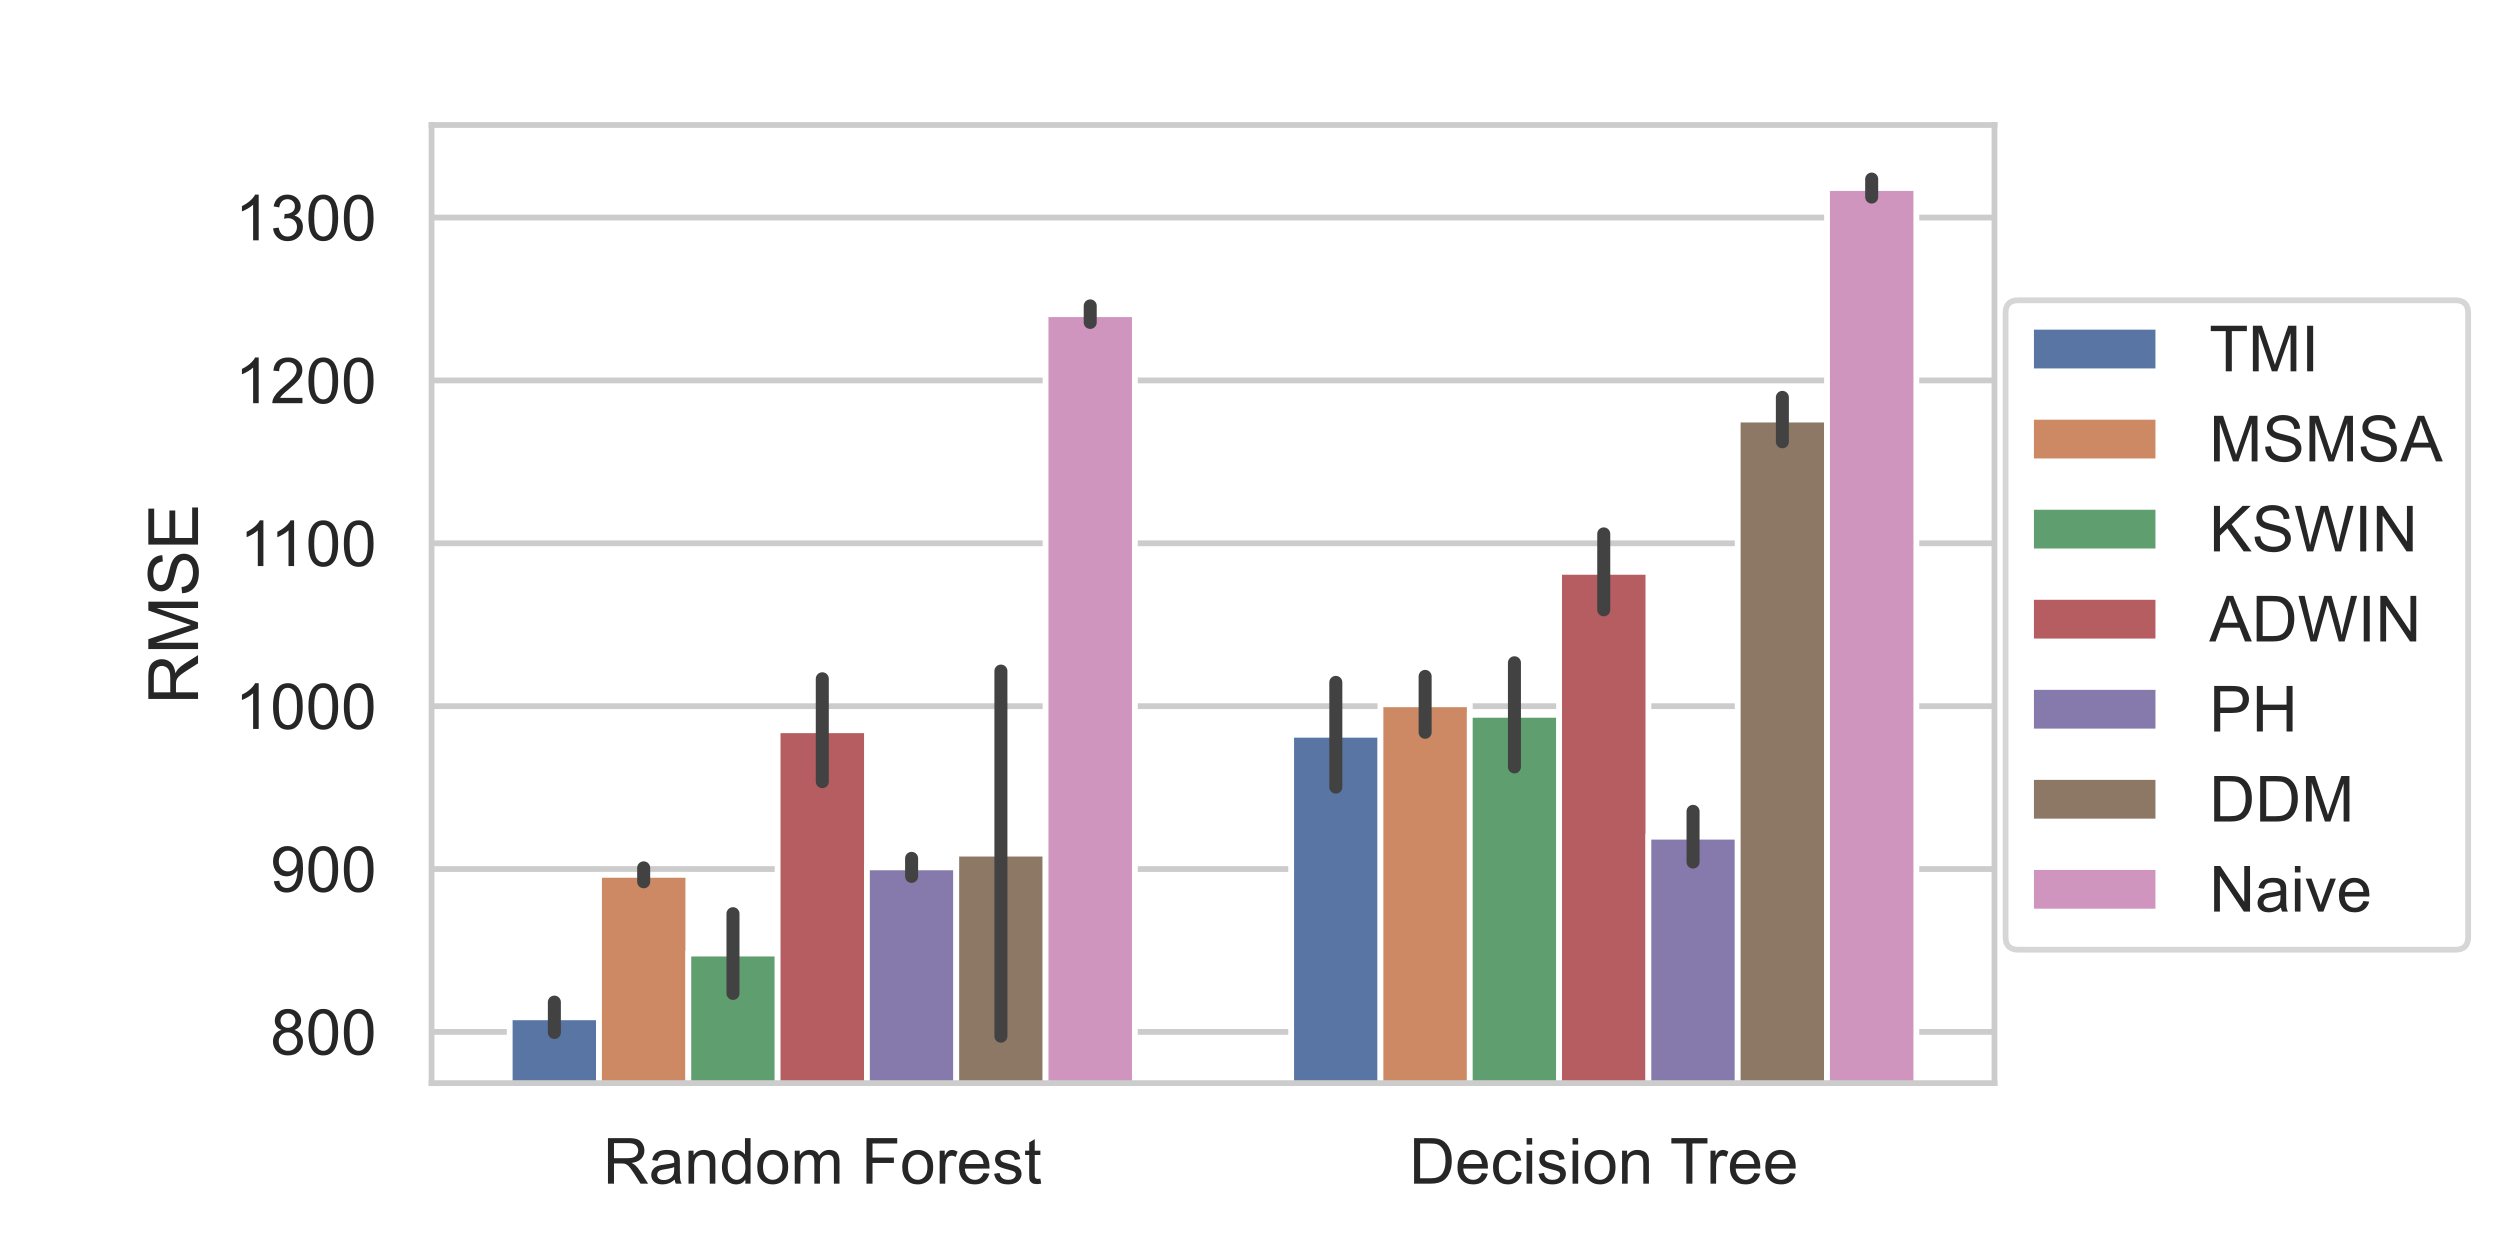
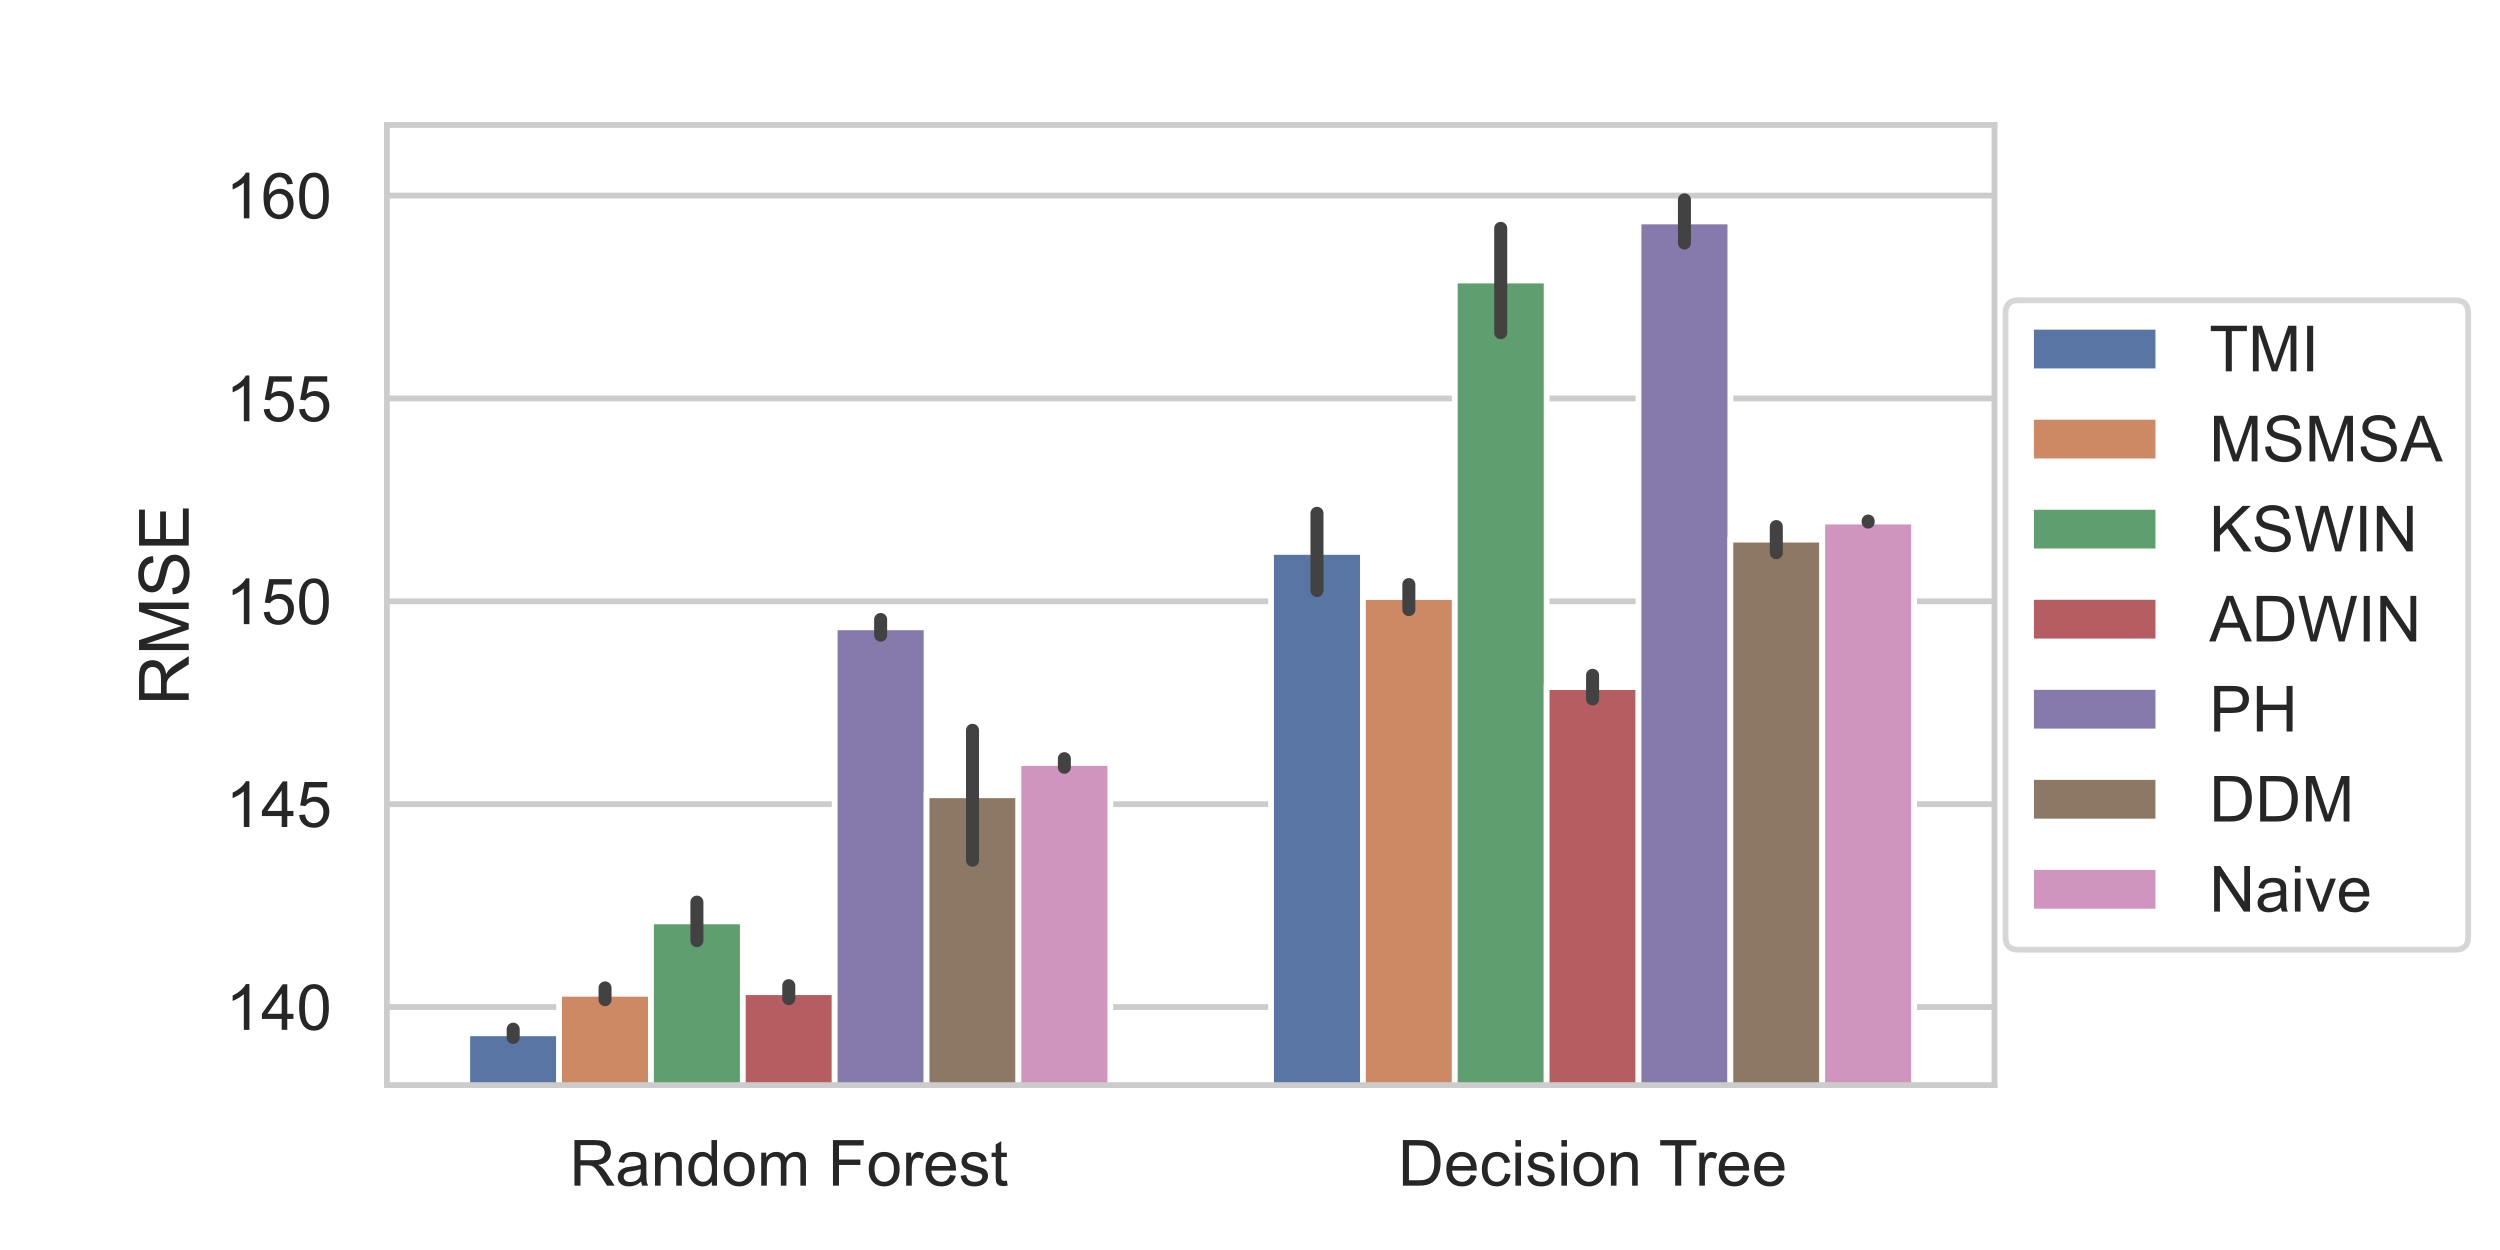
<svg xmlns="http://www.w3.org/2000/svg" xmlns:xlink="http://www.w3.org/1999/xlink" width="432pt" height="216pt" viewBox="0 0 432 216" version="1.1">
  <defs>
    <style type="text/css">*{stroke-linejoin: round; stroke-linecap: butt}</style>
  </defs>
  <g id="figure_1">
    <g id="patch_1">
      <path d="M 0 216  L 432 216  L 432 0  L 0 0  z " style="fill: #ffffff" />
    </g>
    <g id="axes_1">
      <g id="patch_2">
-         <path d="M 74.574 187.164  L 344.646 187.164  L 344.646 21.6  L 74.574 21.6  z " style="fill: #ffffff" />
+         <path d="M 66.852 187.508  L 344.646 187.508  L 344.646 21.6  L 66.852 21.6  z " style="fill: #ffffff" />
      </g>
      <g id="matplotlib.axis_1">
        <g id="xtick_1">
          <g id="text_1">
-             <g style="fill: #262626" transform="translate(104.1909 204.5376) scale(0.11 -0.11)">
+             <g style="fill: #262626" transform="translate(98.39938 204.8818) scale(0.11 -0.11)">
              <defs>
                <path id="ArialMT-52" d="M 503 0  L 503 4581  L 2534 4581  Q 3147 4581 3465 4457  Q 3784 4334 3975 4021  Q 4166 3709 4166 3331  Q 4166 2844 3850 2509  Q 3534 2175 2875 2084  Q 3116 1969 3241 1856  Q 3506 1613 3744 1247  L 4541 0  L 3778 0  L 3172 953  Q 2906 1366 2734 1584  Q 2563 1803 2427 1890  Q 2291 1978 2150 2013  Q 2047 2034 1813 2034  L 1109 2034  L 1109 0  L 503 0  z M 1109 2559  L 2413 2559  Q 2828 2559 3062 2645  Q 3297 2731 3419 2920  Q 3541 3109 3541 3331  Q 3541 3656 3305 3865  Q 3069 4075 2559 4075  L 1109 4075  L 1109 2559  z " transform="scale(0.015625)" />
                <path id="ArialMT-61" d="M 2588 409  Q 2275 144 1986 34  Q 1697 -75 1366 -75  Q 819 -75 525 192  Q 231 459 231 875  Q 231 1119 342 1320  Q 453 1522 633 1644  Q 813 1766 1038 1828  Q 1203 1872 1538 1913  Q 2219 1994 2541 2106  Q 2544 2222 2544 2253  Q 2544 2597 2384 2738  Q 2169 2928 1744 2928  Q 1347 2928 1158 2789  Q 969 2650 878 2297  L 328 2372  Q 403 2725 575 2942  Q 747 3159 1072 3276  Q 1397 3394 1825 3394  Q 2250 3394 2515 3294  Q 2781 3194 2906 3042  Q 3031 2891 3081 2659  Q 3109 2516 3109 2141  L 3109 1391  Q 3109 606 3145 398  Q 3181 191 3288 0  L 2700 0  Q 2613 175 2588 409  z M 2541 1666  Q 2234 1541 1622 1453  Q 1275 1403 1131 1340  Q 988 1278 909 1158  Q 831 1038 831 891  Q 831 666 1001 516  Q 1172 366 1500 366  Q 1825 366 2078 508  Q 2331 650 2450 897  Q 2541 1088 2541 1459  L 2541 1666  z " transform="scale(0.015625)" />
                <path id="ArialMT-6e" d="M 422 0  L 422 3319  L 928 3319  L 928 2847  Q 1294 3394 1984 3394  Q 2284 3394 2536 3286  Q 2788 3178 2913 3003  Q 3038 2828 3088 2588  Q 3119 2431 3119 2041  L 3119 0  L 2556 0  L 2556 2019  Q 2556 2363 2490 2533  Q 2425 2703 2258 2804  Q 2091 2906 1866 2906  Q 1506 2906 1245 2678  Q 984 2450 984 1813  L 984 0  L 422 0  z " transform="scale(0.015625)" />
                <path id="ArialMT-64" d="M 2575 0  L 2575 419  Q 2259 -75 1647 -75  Q 1250 -75 917 144  Q 584 363 401 755  Q 219 1147 219 1656  Q 219 2153 384 2558  Q 550 2963 881 3178  Q 1213 3394 1622 3394  Q 1922 3394 2156 3267  Q 2391 3141 2538 2938  L 2538 4581  L 3097 4581  L 3097 0  L 2575 0  z M 797 1656  Q 797 1019 1065 703  Q 1334 388 1700 388  Q 2069 388 2326 689  Q 2584 991 2584 1609  Q 2584 2291 2321 2609  Q 2059 2928 1675 2928  Q 1300 2928 1048 2622  Q 797 2316 797 1656  z " transform="scale(0.015625)" />
                <path id="ArialMT-6f" d="M 213 1659  Q 213 2581 725 3025  Q 1153 3394 1769 3394  Q 2453 3394 2887 2945  Q 3322 2497 3322 1706  Q 3322 1066 3130 698  Q 2938 331 2570 128  Q 2203 -75 1769 -75  Q 1072 -75 642 372  Q 213 819 213 1659  z M 791 1659  Q 791 1022 1069 705  Q 1347 388 1769 388  Q 2188 388 2466 706  Q 2744 1025 2744 1678  Q 2744 2294 2464 2611  Q 2184 2928 1769 2928  Q 1347 2928 1069 2612  Q 791 2297 791 1659  z " transform="scale(0.015625)" />
                <path id="ArialMT-6d" d="M 422 0  L 422 3319  L 925 3319  L 925 2853  Q 1081 3097 1340 3245  Q 1600 3394 1931 3394  Q 2300 3394 2536 3241  Q 2772 3088 2869 2813  Q 3263 3394 3894 3394  Q 4388 3394 4653 3120  Q 4919 2847 4919 2278  L 4919 0  L 4359 0  L 4359 2091  Q 4359 2428 4304 2576  Q 4250 2725 4106 2815  Q 3963 2906 3769 2906  Q 3419 2906 3187 2673  Q 2956 2441 2956 1928  L 2956 0  L 2394 0  L 2394 2156  Q 2394 2531 2256 2718  Q 2119 2906 1806 2906  Q 1569 2906 1367 2781  Q 1166 2656 1075 2415  Q 984 2175 984 1722  L 984 0  L 422 0  z " transform="scale(0.015625)" />
                <path id="ArialMT-20" transform="scale(0.015625)" />
                <path id="ArialMT-46" d="M 525 0  L 525 4581  L 3616 4581  L 3616 4041  L 1131 4041  L 1131 2622  L 3281 2622  L 3281 2081  L 1131 2081  L 1131 0  L 525 0  z " transform="scale(0.015625)" />
                <path id="ArialMT-72" d="M 416 0  L 416 3319  L 922 3319  L 922 2816  Q 1116 3169 1280 3281  Q 1444 3394 1641 3394  Q 1925 3394 2219 3213  L 2025 2691  Q 1819 2813 1613 2813  Q 1428 2813 1281 2702  Q 1134 2591 1072 2394  Q 978 2094 978 1738  L 978 0  L 416 0  z " transform="scale(0.015625)" />
                <path id="ArialMT-65" d="M 2694 1069  L 3275 997  Q 3138 488 2766 206  Q 2394 -75 1816 -75  Q 1088 -75 661 373  Q 234 822 234 1631  Q 234 2469 665 2931  Q 1097 3394 1784 3394  Q 2450 3394 2872 2941  Q 3294 2488 3294 1666  Q 3294 1616 3291 1516  L 816 1516  Q 847 969 1125 678  Q 1403 388 1819 388  Q 2128 388 2347 550  Q 2566 713 2694 1069  z M 847 1978  L 2700 1978  Q 2663 2397 2488 2606  Q 2219 2931 1791 2931  Q 1403 2931 1139 2672  Q 875 2413 847 1978  z " transform="scale(0.015625)" />
                <path id="ArialMT-73" d="M 197 991  L 753 1078  Q 800 744 1014 566  Q 1228 388 1613 388  Q 2000 388 2187 545  Q 2375 703 2375 916  Q 2375 1106 2209 1216  Q 2094 1291 1634 1406  Q 1016 1563 777 1677  Q 538 1791 414 1992  Q 291 2194 291 2438  Q 291 2659 392 2848  Q 494 3038 669 3163  Q 800 3259 1026 3326  Q 1253 3394 1513 3394  Q 1903 3394 2198 3281  Q 2494 3169 2634 2976  Q 2775 2784 2828 2463  L 2278 2388  Q 2241 2644 2061 2787  Q 1881 2931 1553 2931  Q 1166 2931 1000 2803  Q 834 2675 834 2503  Q 834 2394 903 2306  Q 972 2216 1119 2156  Q 1203 2125 1616 2013  Q 2213 1853 2448 1751  Q 2684 1650 2818 1456  Q 2953 1263 2953 975  Q 2953 694 2789 445  Q 2625 197 2315 61  Q 2006 -75 1616 -75  Q 969 -75 630 194  Q 291 463 197 991  z " transform="scale(0.015625)" />
                <path id="ArialMT-74" d="M 1650 503  L 1731 6  Q 1494 -44 1306 -44  Q 1000 -44 831 53  Q 663 150 594 308  Q 525 466 525 972  L 525 2881  L 113 2881  L 113 3319  L 525 3319  L 525 4141  L 1084 4478  L 1084 3319  L 1650 3319  L 1650 2881  L 1084 2881  L 1084 941  Q 1084 700 1114 631  Q 1144 563 1211 522  Q 1278 481 1403 481  Q 1497 481 1650 503  z " transform="scale(0.015625)" />
              </defs>
              <use xlink:href="#ArialMT-52" />
              <use xlink:href="#ArialMT-61" x="72.217" />
              <use xlink:href="#ArialMT-6e" x="127.832" />
              <use xlink:href="#ArialMT-64" x="183.447" />
              <use xlink:href="#ArialMT-6f" x="239.062" />
              <use xlink:href="#ArialMT-6d" x="294.678" />
              <use xlink:href="#ArialMT-20" x="377.979" />
              <use xlink:href="#ArialMT-46" x="405.762" />
              <use xlink:href="#ArialMT-6f" x="466.846" />
              <use xlink:href="#ArialMT-72" x="522.461" />
              <use xlink:href="#ArialMT-65" x="555.762" />
              <use xlink:href="#ArialMT-73" x="611.377" />
              <use xlink:href="#ArialMT-74" x="661.377" />
            </g>
          </g>
        </g>
        <g id="xtick_2">
          <g id="text_2">
-             <g style="fill: #262626" transform="translate(243.5029 204.5376) scale(0.11 -0.11)">
+             <g style="fill: #262626" transform="translate(241.5724 204.8818) scale(0.11 -0.11)">
              <defs>
                <path id="ArialMT-44" d="M 494 0  L 494 4581  L 2072 4581  Q 2606 4581 2888 4516  Q 3281 4425 3559 4188  Q 3922 3881 4101 3404  Q 4281 2928 4281 2316  Q 4281 1794 4159 1391  Q 4038 988 3847 723  Q 3656 459 3429 307  Q 3203 156 2883 78  Q 2563 0 2147 0  L 494 0  z M 1100 541  L 2078 541  Q 2531 541 2789 625  Q 3047 709 3200 863  Q 3416 1078 3536 1442  Q 3656 1806 3656 2325  Q 3656 3044 3420 3430  Q 3184 3816 2847 3947  Q 2603 4041 2063 4041  L 1100 4041  L 1100 541  z " transform="scale(0.015625)" />
                <path id="ArialMT-63" d="M 2588 1216  L 3141 1144  Q 3050 572 2676 248  Q 2303 -75 1759 -75  Q 1078 -75 664 370  Q 250 816 250 1647  Q 250 2184 428 2587  Q 606 2991 970 3192  Q 1334 3394 1763 3394  Q 2303 3394 2647 3120  Q 2991 2847 3088 2344  L 2541 2259  Q 2463 2594 2264 2762  Q 2066 2931 1784 2931  Q 1359 2931 1093 2626  Q 828 2322 828 1663  Q 828 994 1084 691  Q 1341 388 1753 388  Q 2084 388 2306 591  Q 2528 794 2588 1216  z " transform="scale(0.015625)" />
                <path id="ArialMT-69" d="M 425 3934  L 425 4581  L 988 4581  L 988 3934  L 425 3934  z M 425 0  L 425 3319  L 988 3319  L 988 0  L 425 0  z " transform="scale(0.015625)" />
                <path id="ArialMT-54" d="M 1659 0  L 1659 4041  L 150 4041  L 150 4581  L 3781 4581  L 3781 4041  L 2266 4041  L 2266 0  L 1659 0  z " transform="scale(0.015625)" />
              </defs>
              <use xlink:href="#ArialMT-44" />
              <use xlink:href="#ArialMT-65" x="72.217" />
              <use xlink:href="#ArialMT-63" x="127.832" />
              <use xlink:href="#ArialMT-69" x="177.832" />
              <use xlink:href="#ArialMT-73" x="200.049" />
              <use xlink:href="#ArialMT-69" x="250.049" />
              <use xlink:href="#ArialMT-6f" x="272.266" />
              <use xlink:href="#ArialMT-6e" x="327.881" />
              <use xlink:href="#ArialMT-20" x="383.496" />
              <use xlink:href="#ArialMT-54" x="409.529" />
              <use xlink:href="#ArialMT-72" x="466.863" />
              <use xlink:href="#ArialMT-65" x="500.164" />
              <use xlink:href="#ArialMT-65" x="555.779" />
            </g>
          </g>
        </g>
      </g>
      <g id="matplotlib.axis_2">
        <g id="ytick_1">
          <g id="line2d_1">
-             <path d="M 74.574 178.308  L 344.646 178.308  " clip-path="url(#pc1f6f5246e)" style="fill: none; stroke: #cccccc; stroke-linecap: round" />
+             <path d="M 66.852 174.02  L 344.646 174.02  " clip-path="url(#p2081373089)" style="fill: none; stroke: #cccccc; stroke-linecap: round" />
          </g>
          <g id="text_3">
-             <g style="fill: #262626" transform="translate(46.72291 182.2445) scale(0.11 -0.11)">
-               <defs>
-                 <path id="ArialMT-38" d="M 1131 2484  Q 781 2613 612 2850  Q 444 3088 444 3419  Q 444 3919 803 4259  Q 1163 4600 1759 4600  Q 2359 4600 2725 4251  Q 3091 3903 3091 3403  Q 3091 3084 2923 2848  Q 2756 2613 2416 2484  Q 2838 2347 3058 2040  Q 3278 1734 3278 1309  Q 3278 722 2862 322  Q 2447 -78 1769 -78  Q 1091 -78 675 323  Q 259 725 259 1325  Q 259 1772 486 2073  Q 713 2375 1131 2484  z M 1019 3438  Q 1019 3113 1228 2906  Q 1438 2700 1772 2700  Q 2097 2700 2305 2904  Q 2513 3109 2513 3406  Q 2513 3716 2298 3927  Q 2084 4138 1766 4138  Q 1444 4138 1231 3931  Q 1019 3725 1019 3438  z M 838 1322  Q 838 1081 952 856  Q 1066 631 1291 507  Q 1516 384 1775 384  Q 2178 384 2440 643  Q 2703 903 2703 1303  Q 2703 1709 2433 1975  Q 2163 2241 1756 2241  Q 1359 2241 1098 1978  Q 838 1716 838 1322  z " transform="scale(0.015625)" />
+             <g style="fill: #262626" transform="translate(39.00091 177.9569) scale(0.11 -0.11)">
+               <defs>
+                 <path id="ArialMT-31" d="M 2384 0  L 1822 0  L 1822 3584  Q 1619 3391 1289 3197  Q 959 3003 697 2906  L 697 3450  Q 1169 3672 1522 3987  Q 1875 4303 2022 4600  L 2384 4600  L 2384 0  z " transform="scale(0.015625)" />
+                 <path id="ArialMT-34" d="M 2069 0  L 2069 1097  L 81 1097  L 81 1613  L 2172 4581  L 2631 4581  L 2631 1613  L 3250 1613  L 3250 1097  L 2631 1097  L 2631 0  L 2069 0  z M 2069 1613  L 2069 3678  L 634 1613  L 2069 1613  z " transform="scale(0.015625)" />
                <path id="ArialMT-30" d="M 266 2259  Q 266 3072 433 3567  Q 600 4063 929 4331  Q 1259 4600 1759 4600  Q 2128 4600 2406 4451  Q 2684 4303 2865 4023  Q 3047 3744 3150 3342  Q 3253 2941 3253 2259  Q 3253 1453 3087 958  Q 2922 463 2592 192  Q 2263 -78 1759 -78  Q 1097 -78 719 397  Q 266 969 266 2259  z M 844 2259  Q 844 1131 1108 757  Q 1372 384 1759 384  Q 2147 384 2411 759  Q 2675 1134 2675 2259  Q 2675 3391 2411 3762  Q 2147 4134 1753 4134  Q 1366 4134 1134 3806  Q 844 3388 844 2259  z " transform="scale(0.015625)" />
              </defs>
-               <use xlink:href="#ArialMT-38" />
-               <use xlink:href="#ArialMT-30" x="55.615" />
+               <use xlink:href="#ArialMT-31" />
+               <use xlink:href="#ArialMT-34" x="55.615" />
              <use xlink:href="#ArialMT-30" x="111.23" />
            </g>
          </g>
        </g>
        <g id="ytick_2">
          <g id="line2d_2">
-             <path d="M 74.574 150.166  L 344.646 150.166  " clip-path="url(#pc1f6f5246e)" style="fill: none; stroke: #cccccc; stroke-linecap: round" />
+             <path d="M 66.852 138.964  L 344.646 138.964  " clip-path="url(#p2081373089)" style="fill: none; stroke: #cccccc; stroke-linecap: round" />
          </g>
          <g id="text_4">
-             <g style="fill: #262626" transform="translate(46.72291 154.1023) scale(0.11 -0.11)">
-               <defs>
-                 <path id="ArialMT-39" d="M 350 1059  L 891 1109  Q 959 728 1153 556  Q 1347 384 1650 384  Q 1909 384 2104 503  Q 2300 622 2425 820  Q 2550 1019 2634 1356  Q 2719 1694 2719 2044  Q 2719 2081 2716 2156  Q 2547 1888 2255 1720  Q 1963 1553 1622 1553  Q 1053 1553 659 1965  Q 266 2378 266 3053  Q 266 3750 677 4175  Q 1088 4600 1706 4600  Q 2153 4600 2523 4359  Q 2894 4119 3086 3673  Q 3278 3228 3278 2384  Q 3278 1506 3087 986  Q 2897 466 2520 194  Q 2144 -78 1638 -78  Q 1100 -78 759 220  Q 419 519 350 1059  z M 2653 3081  Q 2653 3566 2395 3850  Q 2138 4134 1775 4134  Q 1400 4134 1122 3828  Q 844 3522 844 3034  Q 844 2597 1108 2323  Q 1372 2050 1759 2050  Q 2150 2050 2401 2323  Q 2653 2597 2653 3081  z " transform="scale(0.015625)" />
-               </defs>
-               <use xlink:href="#ArialMT-39" />
-               <use xlink:href="#ArialMT-30" x="55.615" />
-               <use xlink:href="#ArialMT-30" x="111.23" />
+             <g style="fill: #262626" transform="translate(39.00091 142.901) scale(0.11 -0.11)">
+               <defs>
+                 <path id="ArialMT-35" d="M 266 1200  L 856 1250  Q 922 819 1161 601  Q 1400 384 1738 384  Q 2144 384 2425 690  Q 2706 997 2706 1503  Q 2706 1984 2436 2262  Q 2166 2541 1728 2541  Q 1456 2541 1237 2417  Q 1019 2294 894 2097  L 366 2166  L 809 4519  L 3088 4519  L 3088 3981  L 1259 3981  L 1013 2750  Q 1425 3038 1878 3038  Q 2478 3038 2890 2622  Q 3303 2206 3303 1553  Q 3303 931 2941 478  Q 2500 -78 1738 -78  Q 1113 -78 717 272  Q 322 622 266 1200  z " transform="scale(0.015625)" />
+               </defs>
+               <use xlink:href="#ArialMT-31" />
+               <use xlink:href="#ArialMT-34" x="55.615" />
+               <use xlink:href="#ArialMT-35" x="111.23" />
            </g>
          </g>
        </g>
        <g id="ytick_3">
          <g id="line2d_3">
-             <path d="M 74.574 122.023  L 344.646 122.023  " clip-path="url(#pc1f6f5246e)" style="fill: none; stroke: #cccccc; stroke-linecap: round" />
+             <path d="M 66.852 103.908  L 344.646 103.908  " clip-path="url(#p2081373089)" style="fill: none; stroke: #cccccc; stroke-linecap: round" />
          </g>
          <g id="text_5">
-             <g style="fill: #262626" transform="translate(40.60587 125.9601) scale(0.11 -0.11)">
-               <defs>
-                 <path id="ArialMT-31" d="M 2384 0  L 1822 0  L 1822 3584  Q 1619 3391 1289 3197  Q 959 3003 697 2906  L 697 3450  Q 1169 3672 1522 3987  Q 1875 4303 2022 4600  L 2384 4600  L 2384 0  z " transform="scale(0.015625)" />
-               </defs>
-               <use xlink:href="#ArialMT-31" />
-               <use xlink:href="#ArialMT-30" x="55.615" />
+             <g style="fill: #262626" transform="translate(39.00091 107.845) scale(0.11 -0.11)">
+               <use xlink:href="#ArialMT-31" />
+               <use xlink:href="#ArialMT-35" x="55.615" />
              <use xlink:href="#ArialMT-30" x="111.23" />
-               <use xlink:href="#ArialMT-30" x="166.846" />
            </g>
          </g>
        </g>
        <g id="ytick_4">
          <g id="line2d_4">
-             <path d="M 74.574 93.881  L 344.646 93.881  " clip-path="url(#pc1f6f5246e)" style="fill: none; stroke: #cccccc; stroke-linecap: round" />
+             <path d="M 66.852 68.852  L 344.646 68.852  " clip-path="url(#p2081373089)" style="fill: none; stroke: #cccccc; stroke-linecap: round" />
          </g>
          <g id="text_6">
-             <g style="fill: #262626" transform="translate(41.41712 97.81781) scale(0.11 -0.11)">
-               <use xlink:href="#ArialMT-31" />
-               <use xlink:href="#ArialMT-31" x="48.24" />
-               <use xlink:href="#ArialMT-30" x="103.855" />
-               <use xlink:href="#ArialMT-30" x="159.471" />
+             <g style="fill: #262626" transform="translate(39.00091 72.78905) scale(0.11 -0.11)">
+               <use xlink:href="#ArialMT-31" />
+               <use xlink:href="#ArialMT-35" x="55.615" />
+               <use xlink:href="#ArialMT-35" x="111.23" />
            </g>
          </g>
        </g>
        <g id="ytick_5">
          <g id="line2d_5">
-             <path d="M 74.574 65.739  L 344.646 65.739  " clip-path="url(#pc1f6f5246e)" style="fill: none; stroke: #cccccc; stroke-linecap: round" />
+             <path d="M 66.852 33.796  L 344.646 33.796  " clip-path="url(#p2081373089)" style="fill: none; stroke: #cccccc; stroke-linecap: round" />
          </g>
          <g id="text_7">
-             <g style="fill: #262626" transform="translate(40.60587 69.67557) scale(0.11 -0.11)">
-               <defs>
-                 <path id="ArialMT-32" d="M 3222 541  L 3222 0  L 194 0  Q 188 203 259 391  Q 375 700 629 1000  Q 884 1300 1366 1694  Q 2113 2306 2375 2664  Q 2638 3022 2638 3341  Q 2638 3675 2398 3904  Q 2159 4134 1775 4134  Q 1369 4134 1125 3890  Q 881 3647 878 3216  L 300 3275  Q 359 3922 746 4261  Q 1134 4600 1788 4600  Q 2447 4600 2831 4234  Q 3216 3869 3216 3328  Q 3216 3053 3103 2787  Q 2991 2522 2730 2228  Q 2469 1934 1863 1422  Q 1356 997 1212 845  Q 1069 694 975 541  L 3222 541  z " transform="scale(0.015625)" />
-               </defs>
-               <use xlink:href="#ArialMT-31" />
-               <use xlink:href="#ArialMT-32" x="55.615" />
+             <g style="fill: #262626" transform="translate(39.00091 37.7331) scale(0.11 -0.11)">
+               <defs>
+                 <path id="ArialMT-36" d="M 3184 3459  L 2625 3416  Q 2550 3747 2413 3897  Q 2184 4138 1850 4138  Q 1581 4138 1378 3988  Q 1113 3794 959 3422  Q 806 3050 800 2363  Q 1003 2672 1297 2822  Q 1591 2972 1913 2972  Q 2475 2972 2870 2558  Q 3266 2144 3266 1488  Q 3266 1056 3080 686  Q 2894 316 2569 119  Q 2244 -78 1831 -78  Q 1128 -78 684 439  Q 241 956 241 2144  Q 241 3472 731 4075  Q 1159 4600 1884 4600  Q 2425 4600 2770 4297  Q 3116 3994 3184 3459  z M 888 1484  Q 888 1194 1011 928  Q 1134 663 1356 523  Q 1578 384 1822 384  Q 2178 384 2434 671  Q 2691 959 2691 1453  Q 2691 1928 2437 2201  Q 2184 2475 1800 2475  Q 1419 2475 1153 2201  Q 888 1928 888 1484  z " transform="scale(0.015625)" />
+               </defs>
+               <use xlink:href="#ArialMT-31" />
+               <use xlink:href="#ArialMT-36" x="55.615" />
              <use xlink:href="#ArialMT-30" x="111.23" />
-               <use xlink:href="#ArialMT-30" x="166.846" />
-             </g>
-           </g>
-         </g>
-         <g id="ytick_6">
-           <g id="line2d_6">
-             <path d="M 74.574 37.597  L 344.646 37.597  " clip-path="url(#pc1f6f5246e)" style="fill: none; stroke: #cccccc; stroke-linecap: round" />
-           </g>
-           <g id="text_8">
-             <g style="fill: #262626" transform="translate(40.60587 41.53333) scale(0.11 -0.11)">
-               <defs>
-                 <path id="ArialMT-33" d="M 269 1209  L 831 1284  Q 928 806 1161 595  Q 1394 384 1728 384  Q 2125 384 2398 659  Q 2672 934 2672 1341  Q 2672 1728 2419 1979  Q 2166 2231 1775 2231  Q 1616 2231 1378 2169  L 1441 2663  Q 1497 2656 1531 2656  Q 1891 2656 2178 2843  Q 2466 3031 2466 3422  Q 2466 3731 2256 3934  Q 2047 4138 1716 4138  Q 1388 4138 1169 3931  Q 950 3725 888 3313  L 325 3413  Q 428 3978 793 4289  Q 1159 4600 1703 4600  Q 2078 4600 2393 4439  Q 2709 4278 2876 4000  Q 3044 3722 3044 3409  Q 3044 3113 2884 2869  Q 2725 2625 2413 2481  Q 2819 2388 3044 2092  Q 3269 1797 3269 1353  Q 3269 753 2831 336  Q 2394 -81 1725 -81  Q 1122 -81 723 278  Q 325 638 269 1209  z " transform="scale(0.015625)" />
-               </defs>
-               <use xlink:href="#ArialMT-31" />
-               <use xlink:href="#ArialMT-33" x="55.615" />
-               <use xlink:href="#ArialMT-30" x="111.23" />
-               <use xlink:href="#ArialMT-30" x="166.846" />
-             </g>
-           </g>
-         </g>
-         <g id="text_9">
-           <g style="fill: #262626" transform="translate(34.22087 121.7173) rotate(-90) scale(0.12 -0.12)">
+             </g>
+           </g>
+         </g>
+         <g id="text_8">
+           <g style="fill: #262626" transform="translate(32.61591 121.8894) rotate(-90) scale(0.12 -0.12)">
            <defs>
              <path id="ArialMT-4d" d="M 475 0  L 475 4581  L 1388 4581  L 2472 1338  Q 2622 884 2691 659  Q 2769 909 2934 1394  L 4031 4581  L 4847 4581  L 4847 0  L 4263 0  L 4263 3834  L 2931 0  L 2384 0  L 1059 3900  L 1059 0  L 475 0  z " transform="scale(0.015625)" />
              <path id="ArialMT-53" d="M 288 1472  L 859 1522  Q 900 1178 1048 958  Q 1197 738 1509 602  Q 1822 466 2213 466  Q 2559 466 2825 569  Q 3091 672 3220 851  Q 3350 1031 3350 1244  Q 3350 1459 3225 1620  Q 3100 1781 2813 1891  Q 2628 1963 1997 2114  Q 1366 2266 1113 2400  Q 784 2572 623 2826  Q 463 3081 463 3397  Q 463 3744 659 4045  Q 856 4347 1234 4503  Q 1613 4659 2075 4659  Q 2584 4659 2973 4495  Q 3363 4331 3572 4012  Q 3781 3694 3797 3291  L 3216 3247  Q 3169 3681 2898 3903  Q 2628 4125 2100 4125  Q 1550 4125 1298 3923  Q 1047 3722 1047 3438  Q 1047 3191 1225 3031  Q 1400 2872 2139 2705  Q 2878 2538 3153 2413  Q 3553 2228 3743 1945  Q 3934 1663 3934 1294  Q 3934 928 3725 604  Q 3516 281 3123 101  Q 2731 -78 2241 -78  Q 1619 -78 1198 103  Q 778 284 539 648  Q 300 1013 288 1472  z " transform="scale(0.015625)" />
              <path id="ArialMT-45" d="M 506 0  L 506 4581  L 3819 4581  L 3819 4041  L 1113 4041  L 1113 2638  L 3647 2638  L 3647 2100  L 1113 2100  L 1113 541  L 3925 541  L 3925 0  L 506 0  z " transform="scale(0.015625)" />
            </defs>
            <use xlink:href="#ArialMT-52" />
            <use xlink:href="#ArialMT-4d" x="72.217" />
            <use xlink:href="#ArialMT-53" x="155.518" />
            <use xlink:href="#ArialMT-45" x="222.217" />
          </g>
        </g>
      </g>
      <g id="patch_3">
-         <path d="M 88.078 403.446  L 103.51 403.446  L 103.51 175.788  L 88.078 175.788  z " clip-path="url(#pc1f6f5246e)" style="fill: #5875a4; stroke: #ffffff; stroke-linejoin: miter" />
+         <path d="M 80.742 1155.587  L 96.616 1155.587  L 96.616 178.558  L 80.742 178.558  z " clip-path="url(#p2081373089)" style="fill: #5875a4; stroke: #ffffff; stroke-linejoin: miter" />
      </g>
      <g id="patch_4">
-         <path d="M 223.113 403.446  L 238.546 403.446  L 238.546 126.965  L 223.113 126.965  z " clip-path="url(#pc1f6f5246e)" style="fill: #5875a4; stroke: #ffffff; stroke-linejoin: miter" />
+         <path d="M 219.638 1155.587  L 235.512 1155.587  L 235.512 95.367  L 219.638 95.367  z " clip-path="url(#p2081373089)" style="fill: #5875a4; stroke: #ffffff; stroke-linejoin: miter" />
      </g>
      <g id="patch_5">
-         <path d="M 103.51 403.446  L 118.943 403.446  L 118.943 151.17  L 103.51 151.17  z " clip-path="url(#pc1f6f5246e)" style="fill: #cc8963; stroke: #ffffff; stroke-linejoin: miter" />
+         <path d="M 96.616 1155.587  L 112.49 1155.587  L 112.49 171.727  L 96.616 171.727  z " clip-path="url(#p2081373089)" style="fill: #cc8963; stroke: #ffffff; stroke-linejoin: miter" />
      </g>
      <g id="patch_6">
-         <path d="M 238.546 403.446  L 253.979 403.446  L 253.979 121.709  L 238.546 121.709  z " clip-path="url(#pc1f6f5246e)" style="fill: #cc8963; stroke: #ffffff; stroke-linejoin: miter" />
+         <path d="M 235.512 1155.587  L 251.386 1155.587  L 251.386 103.171  L 235.512 103.171  z " clip-path="url(#p2081373089)" style="fill: #cc8963; stroke: #ffffff; stroke-linejoin: miter" />
      </g>
      <g id="patch_7">
-         <path d="M 118.943 403.446  L 134.376 403.446  L 134.376 164.773  L 118.943 164.773  z " clip-path="url(#pc1f6f5246e)" style="fill: #5f9e6e; stroke: #ffffff; stroke-linejoin: miter" />
+         <path d="M 112.49 1155.587  L 128.363 1155.587  L 128.363 159.212  L 112.49 159.212  z " clip-path="url(#p2081373089)" style="fill: #5f9e6e; stroke: #ffffff; stroke-linejoin: miter" />
      </g>
      <g id="patch_8">
-         <path d="M 253.979 403.446  L 269.411 403.446  L 269.411 123.524  L 253.979 123.524  z " clip-path="url(#pc1f6f5246e)" style="fill: #5f9e6e; stroke: #ffffff; stroke-linejoin: miter" />
+         <path d="M 251.386 1155.587  L 267.26 1155.587  L 267.26 48.475  L 251.386 48.475  z " clip-path="url(#p2081373089)" style="fill: #5f9e6e; stroke: #ffffff; stroke-linejoin: miter" />
      </g>
      <g id="patch_9">
-         <path d="M 134.376 403.446  L 149.808 403.446  L 149.808 126.18  L 134.376 126.18  z " clip-path="url(#pc1f6f5246e)" style="fill: #b55d60; stroke: #ffffff; stroke-linejoin: miter" />
+         <path d="M 128.363 1155.587  L 144.237 1155.587  L 144.237 171.446  L 128.363 171.446  z " clip-path="url(#p2081373089)" style="fill: #b55d60; stroke: #ffffff; stroke-linejoin: miter" />
      </g>
      <g id="patch_10">
-         <path d="M 269.411 403.446  L 284.844 403.446  L 284.844 98.816  L 269.411 98.816  z " clip-path="url(#pc1f6f5246e)" style="fill: #b55d60; stroke: #ffffff; stroke-linejoin: miter" />
+         <path d="M 267.26 1155.587  L 283.134 1155.587  L 283.134 118.734  L 267.26 118.734  z " clip-path="url(#p2081373089)" style="fill: #b55d60; stroke: #ffffff; stroke-linejoin: miter" />
      </g>
      <g id="patch_11">
-         <path d="M 149.808 403.446  L 165.241 403.446  L 165.241 149.881  L 149.808 149.881  z " clip-path="url(#pc1f6f5246e)" style="fill: #857aab; stroke: #ffffff; stroke-linejoin: miter" />
+         <path d="M 144.237 1155.587  L 160.111 1155.587  L 160.111 108.401  L 144.237 108.401  z " clip-path="url(#p2081373089)" style="fill: #857aab; stroke: #ffffff; stroke-linejoin: miter" />
      </g>
      <g id="patch_12">
-         <path d="M 284.844 403.446  L 300.277 403.446  L 300.277 144.579  L 284.844 144.579  z " clip-path="url(#pc1f6f5246e)" style="fill: #857aab; stroke: #ffffff; stroke-linejoin: miter" />
+         <path d="M 283.134 1155.587  L 299.008 1155.587  L 299.008 38.265  L 283.134 38.265  z " clip-path="url(#p2081373089)" style="fill: #857aab; stroke: #ffffff; stroke-linejoin: miter" />
      </g>
      <g id="patch_13">
-         <path d="M 165.241 403.446  L 180.674 403.446  L 180.674 147.508  L 165.241 147.508  z " clip-path="url(#pc1f6f5246e)" style="fill: #8d7866; stroke: #ffffff; stroke-linejoin: miter" />
+         <path d="M 160.111 1155.587  L 175.985 1155.587  L 175.985 137.421  L 160.111 137.421  z " clip-path="url(#p2081373089)" style="fill: #8d7866; stroke: #ffffff; stroke-linejoin: miter" />
      </g>
      <g id="patch_14">
-         <path d="M 300.277 403.446  L 315.709 403.446  L 315.709 72.504  L 300.277 72.504  z " clip-path="url(#pc1f6f5246e)" style="fill: #8d7866; stroke: #ffffff; stroke-linejoin: miter" />
+         <path d="M 299.008 1155.587  L 314.882 1155.587  L 314.882 93.251  L 299.008 93.251  z " clip-path="url(#p2081373089)" style="fill: #8d7866; stroke: #ffffff; stroke-linejoin: miter" />
      </g>
      <g id="patch_15">
-         <path d="M 180.674 403.446  L 196.106 403.446  L 196.106 54.286  L 180.674 54.286  z " clip-path="url(#pc1f6f5246e)" style="fill: #d095bf; stroke: #ffffff; stroke-linejoin: miter" />
+         <path d="M 175.985 1155.587  L 191.859 1155.587  L 191.859 131.842  L 175.985 131.842  z " clip-path="url(#p2081373089)" style="fill: #d095bf; stroke: #ffffff; stroke-linejoin: miter" />
      </g>
      <g id="patch_16">
-         <path d="M 315.709 403.446  L 331.142 403.446  L 331.142 32.498  L 315.709 32.498  z " clip-path="url(#pc1f6f5246e)" style="fill: #d095bf; stroke: #ffffff; stroke-linejoin: miter" />
+         <path d="M 314.882 1155.587  L 330.756 1155.587  L 330.756 90.125  L 314.882 90.125  z " clip-path="url(#p2081373089)" style="fill: #d095bf; stroke: #ffffff; stroke-linejoin: miter" />
      </g>
      <g id="patch_17">
-         <path d="M 142.092 403.446  L 142.092 403.446  L 142.092 403.446  L 142.092 403.446  z " clip-path="url(#pc1f6f5246e)" style="fill: #5875a4; stroke: #ffffff; stroke-linejoin: miter" />
+         <path d="M 136.3 1155.587  L 136.3 1155.587  L 136.3 1155.587  L 136.3 1155.587  z " clip-path="url(#p2081373089)" style="fill: #5875a4; stroke: #ffffff; stroke-linejoin: miter" />
      </g>
      <g id="patch_18">
-         <path d="M 142.092 403.446  L 142.092 403.446  L 142.092 403.446  L 142.092 403.446  z " clip-path="url(#pc1f6f5246e)" style="fill: #cc8963; stroke: #ffffff; stroke-linejoin: miter" />
+         <path d="M 136.3 1155.587  L 136.3 1155.587  L 136.3 1155.587  L 136.3 1155.587  z " clip-path="url(#p2081373089)" style="fill: #cc8963; stroke: #ffffff; stroke-linejoin: miter" />
      </g>
      <g id="patch_19">
-         <path d="M 142.092 403.446  L 142.092 403.446  L 142.092 403.446  L 142.092 403.446  z " clip-path="url(#pc1f6f5246e)" style="fill: #5f9e6e; stroke: #ffffff; stroke-linejoin: miter" />
+         <path d="M 136.3 1155.587  L 136.3 1155.587  L 136.3 1155.587  L 136.3 1155.587  z " clip-path="url(#p2081373089)" style="fill: #5f9e6e; stroke: #ffffff; stroke-linejoin: miter" />
      </g>
      <g id="patch_20">
-         <path d="M 142.092 403.446  L 142.092 403.446  L 142.092 403.446  L 142.092 403.446  z " clip-path="url(#pc1f6f5246e)" style="fill: #b55d60; stroke: #ffffff; stroke-linejoin: miter" />
+         <path d="M 136.3 1155.587  L 136.3 1155.587  L 136.3 1155.587  L 136.3 1155.587  z " clip-path="url(#p2081373089)" style="fill: #b55d60; stroke: #ffffff; stroke-linejoin: miter" />
      </g>
      <g id="patch_21">
-         <path d="M 142.092 403.446  L 142.092 403.446  L 142.092 403.446  L 142.092 403.446  z " clip-path="url(#pc1f6f5246e)" style="fill: #857aab; stroke: #ffffff; stroke-linejoin: miter" />
+         <path d="M 136.3 1155.587  L 136.3 1155.587  L 136.3 1155.587  L 136.3 1155.587  z " clip-path="url(#p2081373089)" style="fill: #857aab; stroke: #ffffff; stroke-linejoin: miter" />
      </g>
      <g id="patch_22">
-         <path d="M 142.092 403.446  L 142.092 403.446  L 142.092 403.446  L 142.092 403.446  z " clip-path="url(#pc1f6f5246e)" style="fill: #8d7866; stroke: #ffffff; stroke-linejoin: miter" />
+         <path d="M 136.3 1155.587  L 136.3 1155.587  L 136.3 1155.587  L 136.3 1155.587  z " clip-path="url(#p2081373089)" style="fill: #8d7866; stroke: #ffffff; stroke-linejoin: miter" />
      </g>
      <g id="patch_23">
-         <path d="M 142.092 403.446  L 142.092 403.446  L 142.092 403.446  L 142.092 403.446  z " clip-path="url(#pc1f6f5246e)" style="fill: #d095bf; stroke: #ffffff; stroke-linejoin: miter" />
+         <path d="M 136.3 1155.587  L 136.3 1155.587  L 136.3 1155.587  L 136.3 1155.587  z " clip-path="url(#p2081373089)" style="fill: #d095bf; stroke: #ffffff; stroke-linejoin: miter" />
+       </g>
+       <g id="line2d_6">
+         <path d="M 88.679 179.272  L 88.679 177.844  " clip-path="url(#p2081373089)" style="fill: none; stroke: #424242; stroke-width: 2.25; stroke-linecap: round" />
      </g>
      <g id="line2d_7">
-         <path d="M 95.794 178.411  L 95.794 173.165  " clip-path="url(#pc1f6f5246e)" style="fill: none; stroke: #424242; stroke-width: 2.25; stroke-linecap: round" />
+         <path d="M 227.575 102.035  L 227.575 88.699  " clip-path="url(#p2081373089)" style="fill: none; stroke: #424242; stroke-width: 2.25; stroke-linecap: round" />
      </g>
      <g id="line2d_8">
-         <path d="M 230.83 136.014  L 230.83 117.915  " clip-path="url(#pc1f6f5246e)" style="fill: none; stroke: #424242; stroke-width: 2.25; stroke-linecap: round" />
+         <path d="M 104.553 172.747  L 104.553 170.708  " clip-path="url(#p2081373089)" style="fill: none; stroke: #424242; stroke-width: 2.25; stroke-linecap: round" />
      </g>
      <g id="line2d_9">
-         <path d="M 111.227 152.372  L 111.227 149.967  " clip-path="url(#pc1f6f5246e)" style="fill: none; stroke: #424242; stroke-width: 2.25; stroke-linecap: round" />
+         <path d="M 243.449 105.334  L 243.449 101.009  " clip-path="url(#p2081373089)" style="fill: none; stroke: #424242; stroke-width: 2.25; stroke-linecap: round" />
      </g>
      <g id="line2d_10">
-         <path d="M 246.262 126.539  L 246.262 116.88  " clip-path="url(#pc1f6f5246e)" style="fill: none; stroke: #424242; stroke-width: 2.25; stroke-linecap: round" />
+         <path d="M 120.426 162.539  L 120.426 155.884  " clip-path="url(#p2081373089)" style="fill: none; stroke: #424242; stroke-width: 2.25; stroke-linecap: round" />
      </g>
      <g id="line2d_11">
-         <path d="M 126.659 171.659  L 126.659 157.888  " clip-path="url(#pc1f6f5246e)" style="fill: none; stroke: #424242; stroke-width: 2.25; stroke-linecap: round" />
+         <path d="M 259.323 57.494  L 259.323 39.455  " clip-path="url(#p2081373089)" style="fill: none; stroke: #424242; stroke-width: 2.25; stroke-linecap: round" />
      </g>
      <g id="line2d_12">
-         <path d="M 261.695 132.522  L 261.695 114.526  " clip-path="url(#pc1f6f5246e)" style="fill: none; stroke: #424242; stroke-width: 2.25; stroke-linecap: round" />
+         <path d="M 136.3 172.568  L 136.3 170.323  " clip-path="url(#p2081373089)" style="fill: none; stroke: #424242; stroke-width: 2.25; stroke-linecap: round" />
      </g>
      <g id="line2d_13">
-         <path d="M 142.092 135.068  L 142.092 117.292  " clip-path="url(#pc1f6f5246e)" style="fill: none; stroke: #424242; stroke-width: 2.25; stroke-linecap: round" />
+         <path d="M 275.197 120.772  L 275.197 116.697  " clip-path="url(#p2081373089)" style="fill: none; stroke: #424242; stroke-width: 2.25; stroke-linecap: round" />
      </g>
      <g id="line2d_14">
-         <path d="M 277.128 105.372  L 277.128 92.259  " clip-path="url(#pc1f6f5246e)" style="fill: none; stroke: #424242; stroke-width: 2.25; stroke-linecap: round" />
+         <path d="M 152.174 109.756  L 152.174 107.047  " clip-path="url(#p2081373089)" style="fill: none; stroke: #424242; stroke-width: 2.25; stroke-linecap: round" />
      </g>
      <g id="line2d_15">
-         <path d="M 157.525 151.438  L 157.525 148.325  " clip-path="url(#pc1f6f5246e)" style="fill: none; stroke: #424242; stroke-width: 2.25; stroke-linecap: round" />
+         <path d="M 291.071 41.992  L 291.071 34.539  " clip-path="url(#p2081373089)" style="fill: none; stroke: #424242; stroke-width: 2.25; stroke-linecap: round" />
      </g>
      <g id="line2d_16">
-         <path d="M 292.56 148.957  L 292.56 140.201  " clip-path="url(#pc1f6f5246e)" style="fill: none; stroke: #424242; stroke-width: 2.25; stroke-linecap: round" />
+         <path d="M 168.048 148.648  L 168.048 126.194  " clip-path="url(#p2081373089)" style="fill: none; stroke: #424242; stroke-width: 2.25; stroke-linecap: round" />
      </g>
      <g id="line2d_17">
-         <path d="M 172.957 179.054  L 172.957 115.963  " clip-path="url(#pc1f6f5246e)" style="fill: none; stroke: #424242; stroke-width: 2.25; stroke-linecap: round" />
+         <path d="M 306.945 95.512  L 306.945 90.991  " clip-path="url(#p2081373089)" style="fill: none; stroke: #424242; stroke-width: 2.25; stroke-linecap: round" />
      </g>
      <g id="line2d_18">
-         <path d="M 307.993 76.341  L 307.993 68.666  " clip-path="url(#pc1f6f5246e)" style="fill: none; stroke: #424242; stroke-width: 2.25; stroke-linecap: round" />
+         <path d="M 183.922 132.587  L 183.922 131.098  " clip-path="url(#p2081373089)" style="fill: none; stroke: #424242; stroke-width: 2.25; stroke-linecap: round" />
      </g>
      <g id="line2d_19">
-         <path d="M 188.39 55.713  L 188.39 52.86  " clip-path="url(#pc1f6f5246e)" style="fill: none; stroke: #424242; stroke-width: 2.25; stroke-linecap: round" />
-       </g>
-       <g id="line2d_20">
-         <path d="M 323.426 34.052  L 323.426 30.944  " clip-path="url(#pc1f6f5246e)" style="fill: none; stroke: #424242; stroke-width: 2.25; stroke-linecap: round" />
+         <path d="M 322.819 90.214  L 322.819 90.036  " clip-path="url(#p2081373089)" style="fill: none; stroke: #424242; stroke-width: 2.25; stroke-linecap: round" />
      </g>
      <g id="patch_24">
-         <path d="M 74.574 187.164  L 74.574 21.6  " style="fill: none; stroke: #cccccc; stroke-linejoin: miter; stroke-linecap: square" />
+         <path d="M 66.852 187.508  L 66.852 21.6  " style="fill: none; stroke: #cccccc; stroke-linejoin: miter; stroke-linecap: square" />
      </g>
      <g id="patch_25">
-         <path d="M 344.646 187.164  L 344.646 21.6  " style="fill: none; stroke: #cccccc; stroke-linejoin: miter; stroke-linecap: square" />
+         <path d="M 344.646 187.508  L 344.646 21.6  " style="fill: none; stroke: #cccccc; stroke-linejoin: miter; stroke-linecap: square" />
      </g>
      <g id="patch_26">
-         <path d="M 74.574 187.164  L 344.646 187.164  " style="fill: none; stroke: #cccccc; stroke-linejoin: miter; stroke-linecap: square" />
+         <path d="M 66.852 187.508  L 344.646 187.508  " style="fill: none; stroke: #cccccc; stroke-linejoin: miter; stroke-linecap: square" />
      </g>
      <g id="patch_27">
-         <path d="M 74.574 21.6  L 344.646 21.6  " style="fill: none; stroke: #cccccc; stroke-linejoin: miter; stroke-linecap: square" />
+         <path d="M 66.852 21.6  L 344.646 21.6  " style="fill: none; stroke: #cccccc; stroke-linejoin: miter; stroke-linecap: square" />
      </g>
    </g>
    <g id="legend_1">
      <g id="patch_28">
        <path d="M 348.763 164.109  L 424.3 164.109  Q 426.5 164.109 426.5 161.909  L 426.5 54.091  Q 426.5 51.891 424.3 51.891  L 348.763 51.891  Q 346.563 51.891 346.563 54.091  L 346.563 161.909  Q 346.563 164.109 348.763 164.109  z " style="fill: #ffffff; opacity: 0.8; stroke: #cccccc; stroke-linejoin: miter" />
      </g>
      <g id="patch_29">
        <path d="M 350.963 64.164  L 372.963 64.164  L 372.963 56.464  L 350.963 56.464  z " style="fill: #5875a4; stroke: #ffffff; stroke-linejoin: miter" />
      </g>
-       <g id="text_10">
+       <g id="text_9">
        <g style="fill: #262626" transform="translate(381.7627 64.16414) scale(0.11 -0.11)">
          <defs>
            <path id="ArialMT-49" d="M 597 0  L 597 4581  L 1203 4581  L 1203 0  L 597 0  z " transform="scale(0.015625)" />
          </defs>
          <use xlink:href="#ArialMT-54" />
          <use xlink:href="#ArialMT-4d" x="61.084" />
          <use xlink:href="#ArialMT-49" x="144.385" />
        </g>
      </g>
      <g id="patch_30">
        <path d="M 350.963 79.724  L 372.963 79.724  L 372.963 72.024  L 350.963 72.024  z " style="fill: #cc8963; stroke: #ffffff; stroke-linejoin: miter" />
      </g>
-       <g id="text_11">
+       <g id="text_10">
        <g style="fill: #262626" transform="translate(381.7627 79.72398) scale(0.11 -0.11)">
          <defs>
            <path id="ArialMT-41" d="M -9 0  L 1750 4581  L 2403 4581  L 4278 0  L 3588 0  L 3053 1388  L 1138 1388  L 634 0  L -9 0  z M 1313 1881  L 2866 1881  L 2388 3150  Q 2169 3728 2063 4100  Q 1975 3659 1816 3225  L 1313 1881  z " transform="scale(0.015625)" />
          </defs>
          <use xlink:href="#ArialMT-4d" />
          <use xlink:href="#ArialMT-53" x="83.301" />
          <use xlink:href="#ArialMT-4d" x="150" />
          <use xlink:href="#ArialMT-53" x="233.301" />
          <use xlink:href="#ArialMT-41" x="300" />
        </g>
      </g>
      <g id="patch_31">
        <path d="M 350.963 95.284  L 372.963 95.284  L 372.963 87.584  L 350.963 87.584  z " style="fill: #5f9e6e; stroke: #ffffff; stroke-linejoin: miter" />
      </g>
-       <g id="text_12">
+       <g id="text_11">
        <g style="fill: #262626" transform="translate(381.7627 95.28383) scale(0.11 -0.11)">
          <defs>
            <path id="ArialMT-4b" d="M 469 0  L 469 4581  L 1075 4581  L 1075 2309  L 3350 4581  L 4172 4581  L 2250 2725  L 4256 0  L 3456 0  L 1825 2319  L 1075 1588  L 1075 0  L 469 0  z " transform="scale(0.015625)" />
            <path id="ArialMT-57" d="M 1294 0  L 78 4581  L 700 4581  L 1397 1578  Q 1509 1106 1591 641  Q 1766 1375 1797 1488  L 2669 4581  L 3400 4581  L 4056 2263  Q 4303 1400 4413 641  Q 4500 1075 4641 1638  L 5359 4581  L 5969 4581  L 4713 0  L 4128 0  L 3163 3491  Q 3041 3928 3019 4028  Q 2947 3713 2884 3491  L 1913 0  L 1294 0  z " transform="scale(0.015625)" />
            <path id="ArialMT-4e" d="M 488 0  L 488 4581  L 1109 4581  L 3516 984  L 3516 4581  L 4097 4581  L 4097 0  L 3475 0  L 1069 3600  L 1069 0  L 488 0  z " transform="scale(0.015625)" />
          </defs>
          <use xlink:href="#ArialMT-4b" />
          <use xlink:href="#ArialMT-53" x="66.699" />
          <use xlink:href="#ArialMT-57" x="133.398" />
          <use xlink:href="#ArialMT-49" x="227.783" />
          <use xlink:href="#ArialMT-4e" x="255.566" />
        </g>
      </g>
      <g id="patch_32">
        <path d="M 350.963 110.844  L 372.963 110.844  L 372.963 103.144  L 350.963 103.144  z " style="fill: #b55d60; stroke: #ffffff; stroke-linejoin: miter" />
      </g>
-       <g id="text_13">
+       <g id="text_12">
        <g style="fill: #262626" transform="translate(381.7627 110.8437) scale(0.11 -0.11)">
          <use xlink:href="#ArialMT-41" />
          <use xlink:href="#ArialMT-44" x="66.699" />
          <use xlink:href="#ArialMT-57" x="138.916" />
          <use xlink:href="#ArialMT-49" x="233.301" />
          <use xlink:href="#ArialMT-4e" x="261.084" />
        </g>
      </g>
      <g id="patch_33">
        <path d="M 350.963 126.404  L 372.963 126.404  L 372.963 118.704  L 350.963 118.704  z " style="fill: #857aab; stroke: #ffffff; stroke-linejoin: miter" />
      </g>
-       <g id="text_14">
+       <g id="text_13">
        <g style="fill: #262626" transform="translate(381.7627 126.4035) scale(0.11 -0.11)">
          <defs>
            <path id="ArialMT-50" d="M 494 0  L 494 4581  L 2222 4581  Q 2678 4581 2919 4538  Q 3256 4481 3484 4323  Q 3713 4166 3852 3881  Q 3991 3597 3991 3256  Q 3991 2672 3619 2267  Q 3247 1863 2275 1863  L 1100 1863  L 1100 0  L 494 0  z M 1100 2403  L 2284 2403  Q 2872 2403 3119 2622  Q 3366 2841 3366 3238  Q 3366 3525 3220 3729  Q 3075 3934 2838 4000  Q 2684 4041 2272 4041  L 1100 4041  L 1100 2403  z " transform="scale(0.015625)" />
            <path id="ArialMT-48" d="M 513 0  L 513 4581  L 1119 4581  L 1119 2700  L 3500 2700  L 3500 4581  L 4106 4581  L 4106 0  L 3500 0  L 3500 2159  L 1119 2159  L 1119 0  L 513 0  z " transform="scale(0.015625)" />
          </defs>
          <use xlink:href="#ArialMT-50" />
          <use xlink:href="#ArialMT-48" x="66.699" />
        </g>
      </g>
      <g id="patch_34">
        <path d="M 350.963 141.963  L 372.963 141.963  L 372.963 134.263  L 350.963 134.263  z " style="fill: #8d7866; stroke: #ffffff; stroke-linejoin: miter" />
      </g>
-       <g id="text_15">
+       <g id="text_14">
        <g style="fill: #262626" transform="translate(381.7627 141.9634) scale(0.11 -0.11)">
          <use xlink:href="#ArialMT-44" />
          <use xlink:href="#ArialMT-44" x="72.217" />
          <use xlink:href="#ArialMT-4d" x="144.434" />
        </g>
      </g>
      <g id="patch_35">
        <path d="M 350.963 157.523  L 372.963 157.523  L 372.963 149.823  L 350.963 149.823  z " style="fill: #d095bf; stroke: #ffffff; stroke-linejoin: miter" />
      </g>
-       <g id="text_16">
+       <g id="text_15">
        <g style="fill: #262626" transform="translate(381.7627 157.5232) scale(0.11 -0.11)">
          <defs>
            <path id="ArialMT-76" d="M 1344 0  L 81 3319  L 675 3319  L 1388 1331  Q 1503 1009 1600 663  Q 1675 925 1809 1294  L 2547 3319  L 3125 3319  L 1869 0  L 1344 0  z " transform="scale(0.015625)" />
          </defs>
          <use xlink:href="#ArialMT-4e" />
          <use xlink:href="#ArialMT-61" x="72.217" />
          <use xlink:href="#ArialMT-69" x="127.832" />
          <use xlink:href="#ArialMT-76" x="150.049" />
          <use xlink:href="#ArialMT-65" x="200.049" />
        </g>
      </g>
    </g>
  </g>
  <defs>
-     <clipPath id="pc1f6f5246e">
-       <rect x="74.574" y="21.6" width="270.072" height="165.564" />
+     <clipPath id="p2081373089">
+       <rect x="66.852" y="21.6" width="277.794" height="165.908" />
    </clipPath>
  </defs>
</svg>
